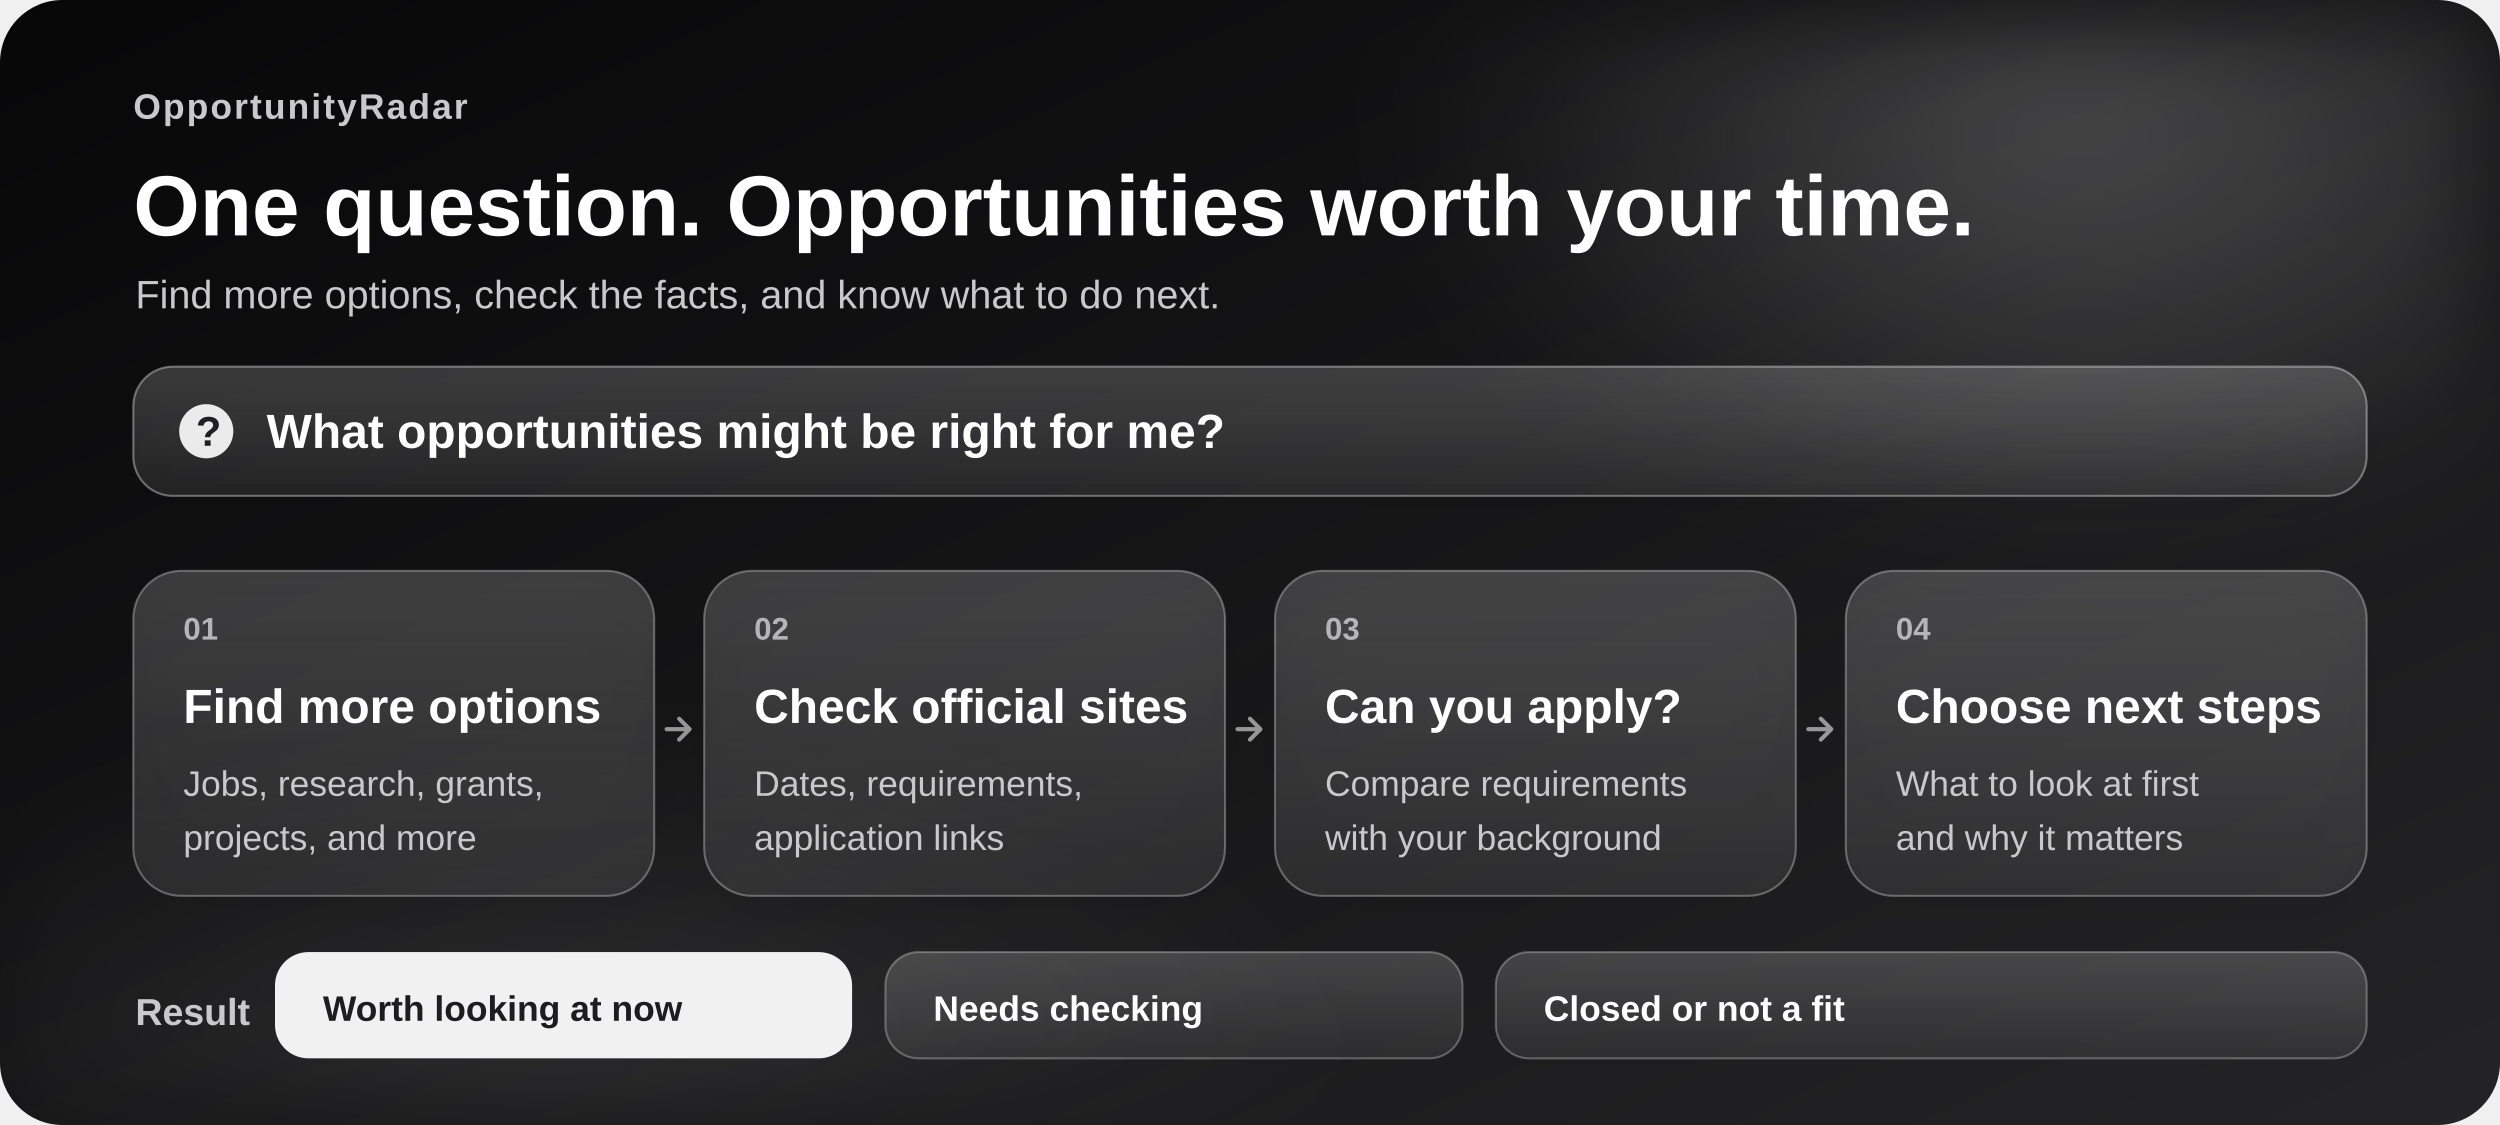
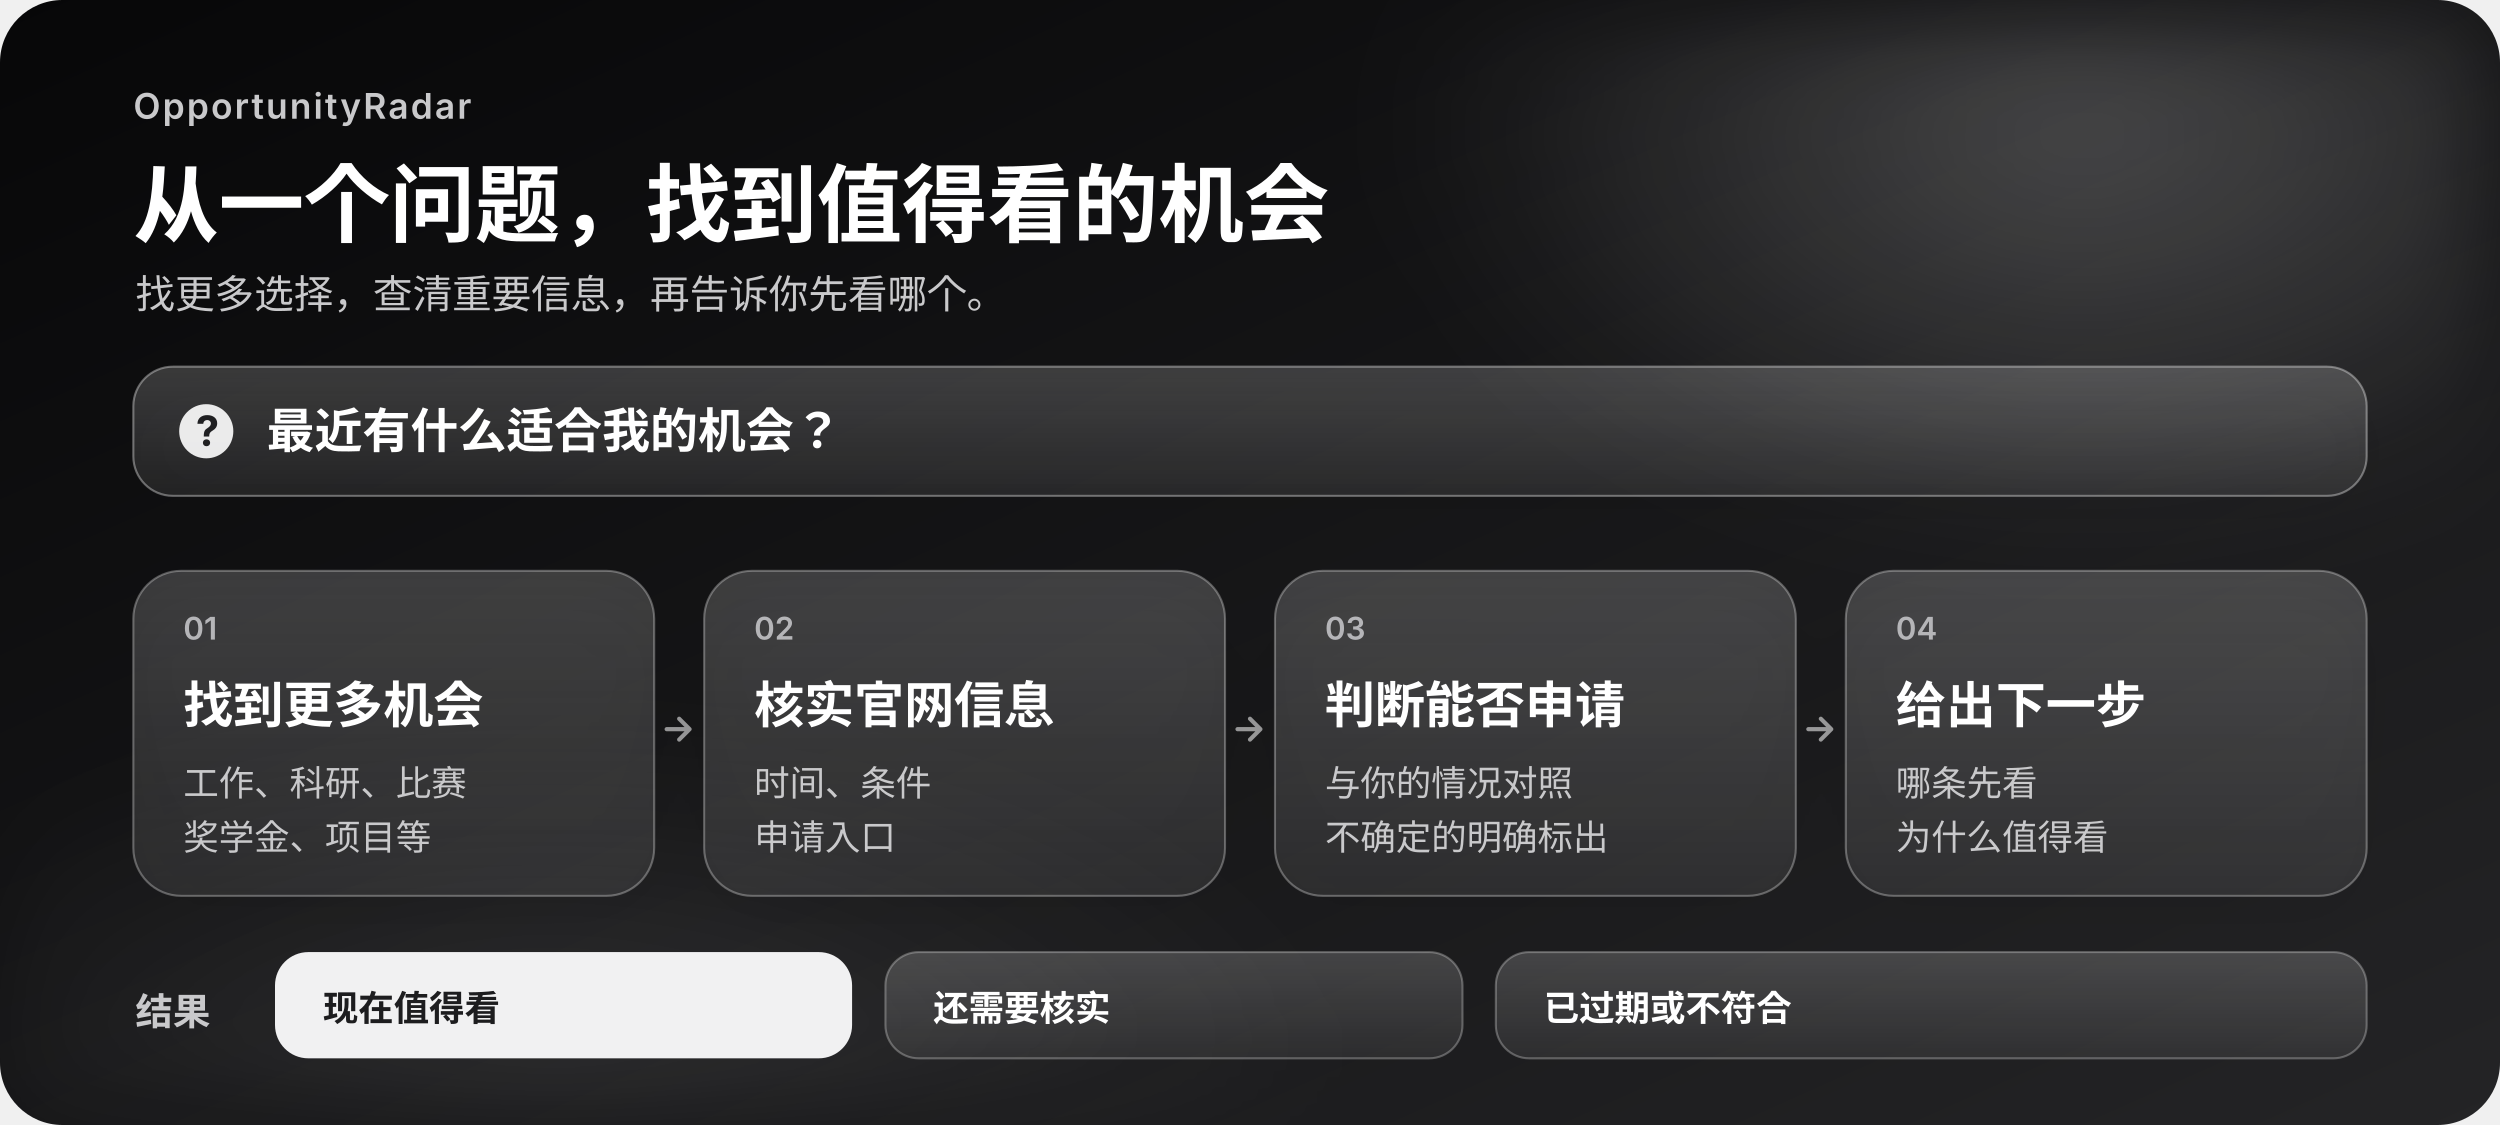
<svg xmlns="http://www.w3.org/2000/svg" viewBox="0 0 1200 540" role="img" aria-labelledby="title desc">
  <defs>
    <linearGradient id="background" x1="0" y1="0" x2="1" y2="1">
      <stop offset="0" stop-color="#070708" />
      <stop offset="1" stop-color="#242426" />
    </linearGradient>
    <radialGradient id="light">
      <stop offset="0" stop-color="#ffffff" stop-opacity=".22" />
      <stop offset="1" stop-color="#ffffff" stop-opacity="0" />
    </radialGradient>
    <linearGradient id="glass" x1="0" y1="0" x2="0" y2="1">
      <stop offset="0" stop-color="#ffffff" stop-opacity=".18" />
      <stop offset="1" stop-color="#ffffff" stop-opacity=".07" />
    </linearGradient>
    <filter id="soft">
      <feGaussianBlur stdDeviation="28" />
    </filter>
    <filter id="shadow" x="-15%" y="-25%" width="130%" height="160%">
      <feDropShadow dx="0" dy="15" stdDeviation="17" flood-color="#000000" flood-opacity=".28" />
    </filter>
    <style>
-       .type { font-family: -apple-system, BlinkMacSystemFont, 'SF Pro Display', Arial, sans-serif; }
+       .type { font-family: -apple-system, BlinkMacSystemFont, 'SF Pro Display', 'PingFang SC', 'Microsoft YaHei', sans-serif; }
      .white { fill: #ffffff; }
      .secondary { fill: #c9c9cb; }
      .small { fill: #b5b5b8; }
    </style>
  </defs>
  <rect width="1200" height="540" rx="30" fill="url(#background)" />
  <ellipse cx="1000" cy="60" rx="330" ry="200" fill="url(#light)" filter="url(#soft)" />
  <ellipse cx="265" cy="520" rx="380" ry="170" fill="url(#light)" opacity=".45" filter="url(#soft)" />
  <text x="64" y="57" class="type secondary" font-size="17" font-weight="600" letter-spacing="1">OpportunityRadar</text>
-   <text x="64" y="113" class="type white" font-size="41" font-weight="650">One question. Opportunities worth your time.</text>
-   <text x="65" y="148" class="type secondary" font-size="19">Find more options, check the facts, and know what to do next.</text>
+   <text x="64" y="113" class="type white" font-size="41" font-weight="650">从一个问题，找到值得看的机会</text>
+   <text x="65" y="148" class="type secondary" font-size="19">找更多选择，查清重要信息，再告诉你先看哪个。</text>
  <rect x="64" y="176" width="1072" height="62" rx="19" fill="url(#glass)" stroke="#ffffff" stroke-opacity=".36" filter="url(#shadow)" />
  <circle cx="99" cy="207" r="13" fill="#ffffff" fill-opacity=".9" />
  <text x="94" y="214" class="type" fill="#202022" font-size="20" font-weight="700">?</text>
-   <text x="128" y="215" class="type white" font-size="23" font-weight="600">What opportunities might be right for me?</text>
+   <text x="128" y="215" class="type white" font-size="23" font-weight="600">最近有什么适合我的机会？</text>
  <g fill="url(#glass)" stroke="#ffffff" stroke-opacity=".3" filter="url(#shadow)">
    <rect x="64" y="274" width="250" height="156" rx="23" />
    <rect x="338" y="274" width="250" height="156" rx="23" />
    <rect x="612" y="274" width="250" height="156" rx="23" />
    <rect x="886" y="274" width="250" height="156" rx="23" />
  </g>
  <g class="type">
    <text x="88" y="307" class="small" font-size="15" font-weight="600">01</text>
    <text x="362" y="307" class="small" font-size="15" font-weight="600">02</text>
    <text x="636" y="307" class="small" font-size="15" font-weight="600">03</text>
    <text x="910" y="307" class="small" font-size="15" font-weight="600">04</text>
-     <text x="88" y="347" class="white" font-size="23" font-weight="650">Find more options</text>
-     <text x="362" y="347" class="white" font-size="23" font-weight="650">Check official sites</text>
-     <text x="636" y="347" class="white" font-size="23" font-weight="650">Can you apply?</text>
-     <text x="910" y="347" class="white" font-size="23" font-weight="650">Choose next steps</text>
-     <text x="88" y="382" class="secondary" font-size="17">Jobs, research, grants,</text>
-     <text x="88" y="408" class="secondary" font-size="17">projects, and more</text>
-     <text x="362" y="382" class="secondary" font-size="17">Dates, requirements,</text>
-     <text x="362" y="408" class="secondary" font-size="17">application links</text>
-     <text x="636" y="382" class="secondary" font-size="17">Compare requirements</text>
-     <text x="636" y="408" class="secondary" font-size="17">with your background</text>
-     <text x="910" y="382" class="secondary" font-size="17">What to look at first</text>
-     <text x="910" y="408" class="secondary" font-size="17">and why it matters</text>
+     <text x="88" y="347" class="white" font-size="24" font-weight="650">找到更多机会</text>
+     <text x="362" y="347" class="white" font-size="24" font-weight="650">核实官网信息</text>
+     <text x="636" y="347" class="white" font-size="24" font-weight="650">判断能否申请</text>
+     <text x="910" y="347" class="white" font-size="24" font-weight="650">给出下一步</text>
+     <text x="88" y="382" class="secondary" font-size="17">工作、科研、比赛</text>
+     <text x="88" y="408" class="secondary" font-size="17">奖学金、项目等</text>
+     <text x="362" y="382" class="secondary" font-size="17">时间、条件</text>
+     <text x="362" y="408" class="secondary" font-size="17">申请入口</text>
+     <text x="636" y="382" class="secondary" font-size="17">与你的情况对照</text>
+     <text x="636" y="408" class="secondary" font-size="17">不确定的明确标出</text>
+     <text x="910" y="382" class="secondary" font-size="17">哪条先看</text>
+     <text x="910" y="408" class="secondary" font-size="17">为什么值得看</text>
  </g>
  <g fill="none" stroke="#ffffff" stroke-width="2" stroke-opacity=".55" stroke-linecap="round" stroke-linejoin="round">
    <path d="M320 350h11m-5-5 5 5-5 5" />
    <path d="M594 350h11m-5-5 5 5-5 5" />
    <path d="M868 350h11m-5-5 5 5-5 5" />
  </g>
-   <text x="65" y="492" class="type secondary" font-size="18" font-weight="600">Result</text>
+   <text x="65" y="492" class="type secondary" font-size="18" font-weight="600">结果</text>
  <g class="type" font-size="17" font-weight="600">
    <rect x="132" y="457" width="277" height="51" rx="16" fill="#f1f1f2" />
-     <text x="155" y="490" fill="#1d1d1f">Worth looking at now</text>
+     <text x="155" y="490" fill="#1d1d1f">现在值得看</text>
    <rect x="425" y="457" width="277" height="51" rx="16" fill="url(#glass)" stroke="#ffffff" stroke-opacity=".28" />
-     <text x="448" y="490" class="white">Needs checking</text>
+     <text x="448" y="490" class="white">还需要核实</text>
    <rect x="718" y="457" width="418" height="51" rx="16" fill="url(#glass)" stroke="#ffffff" stroke-opacity=".28" />
-     <text x="741" y="490" class="white">Closed or not a fit</text>
+     <text x="741" y="490" class="white">已过期或不符合</text>
  </g>
</svg>
